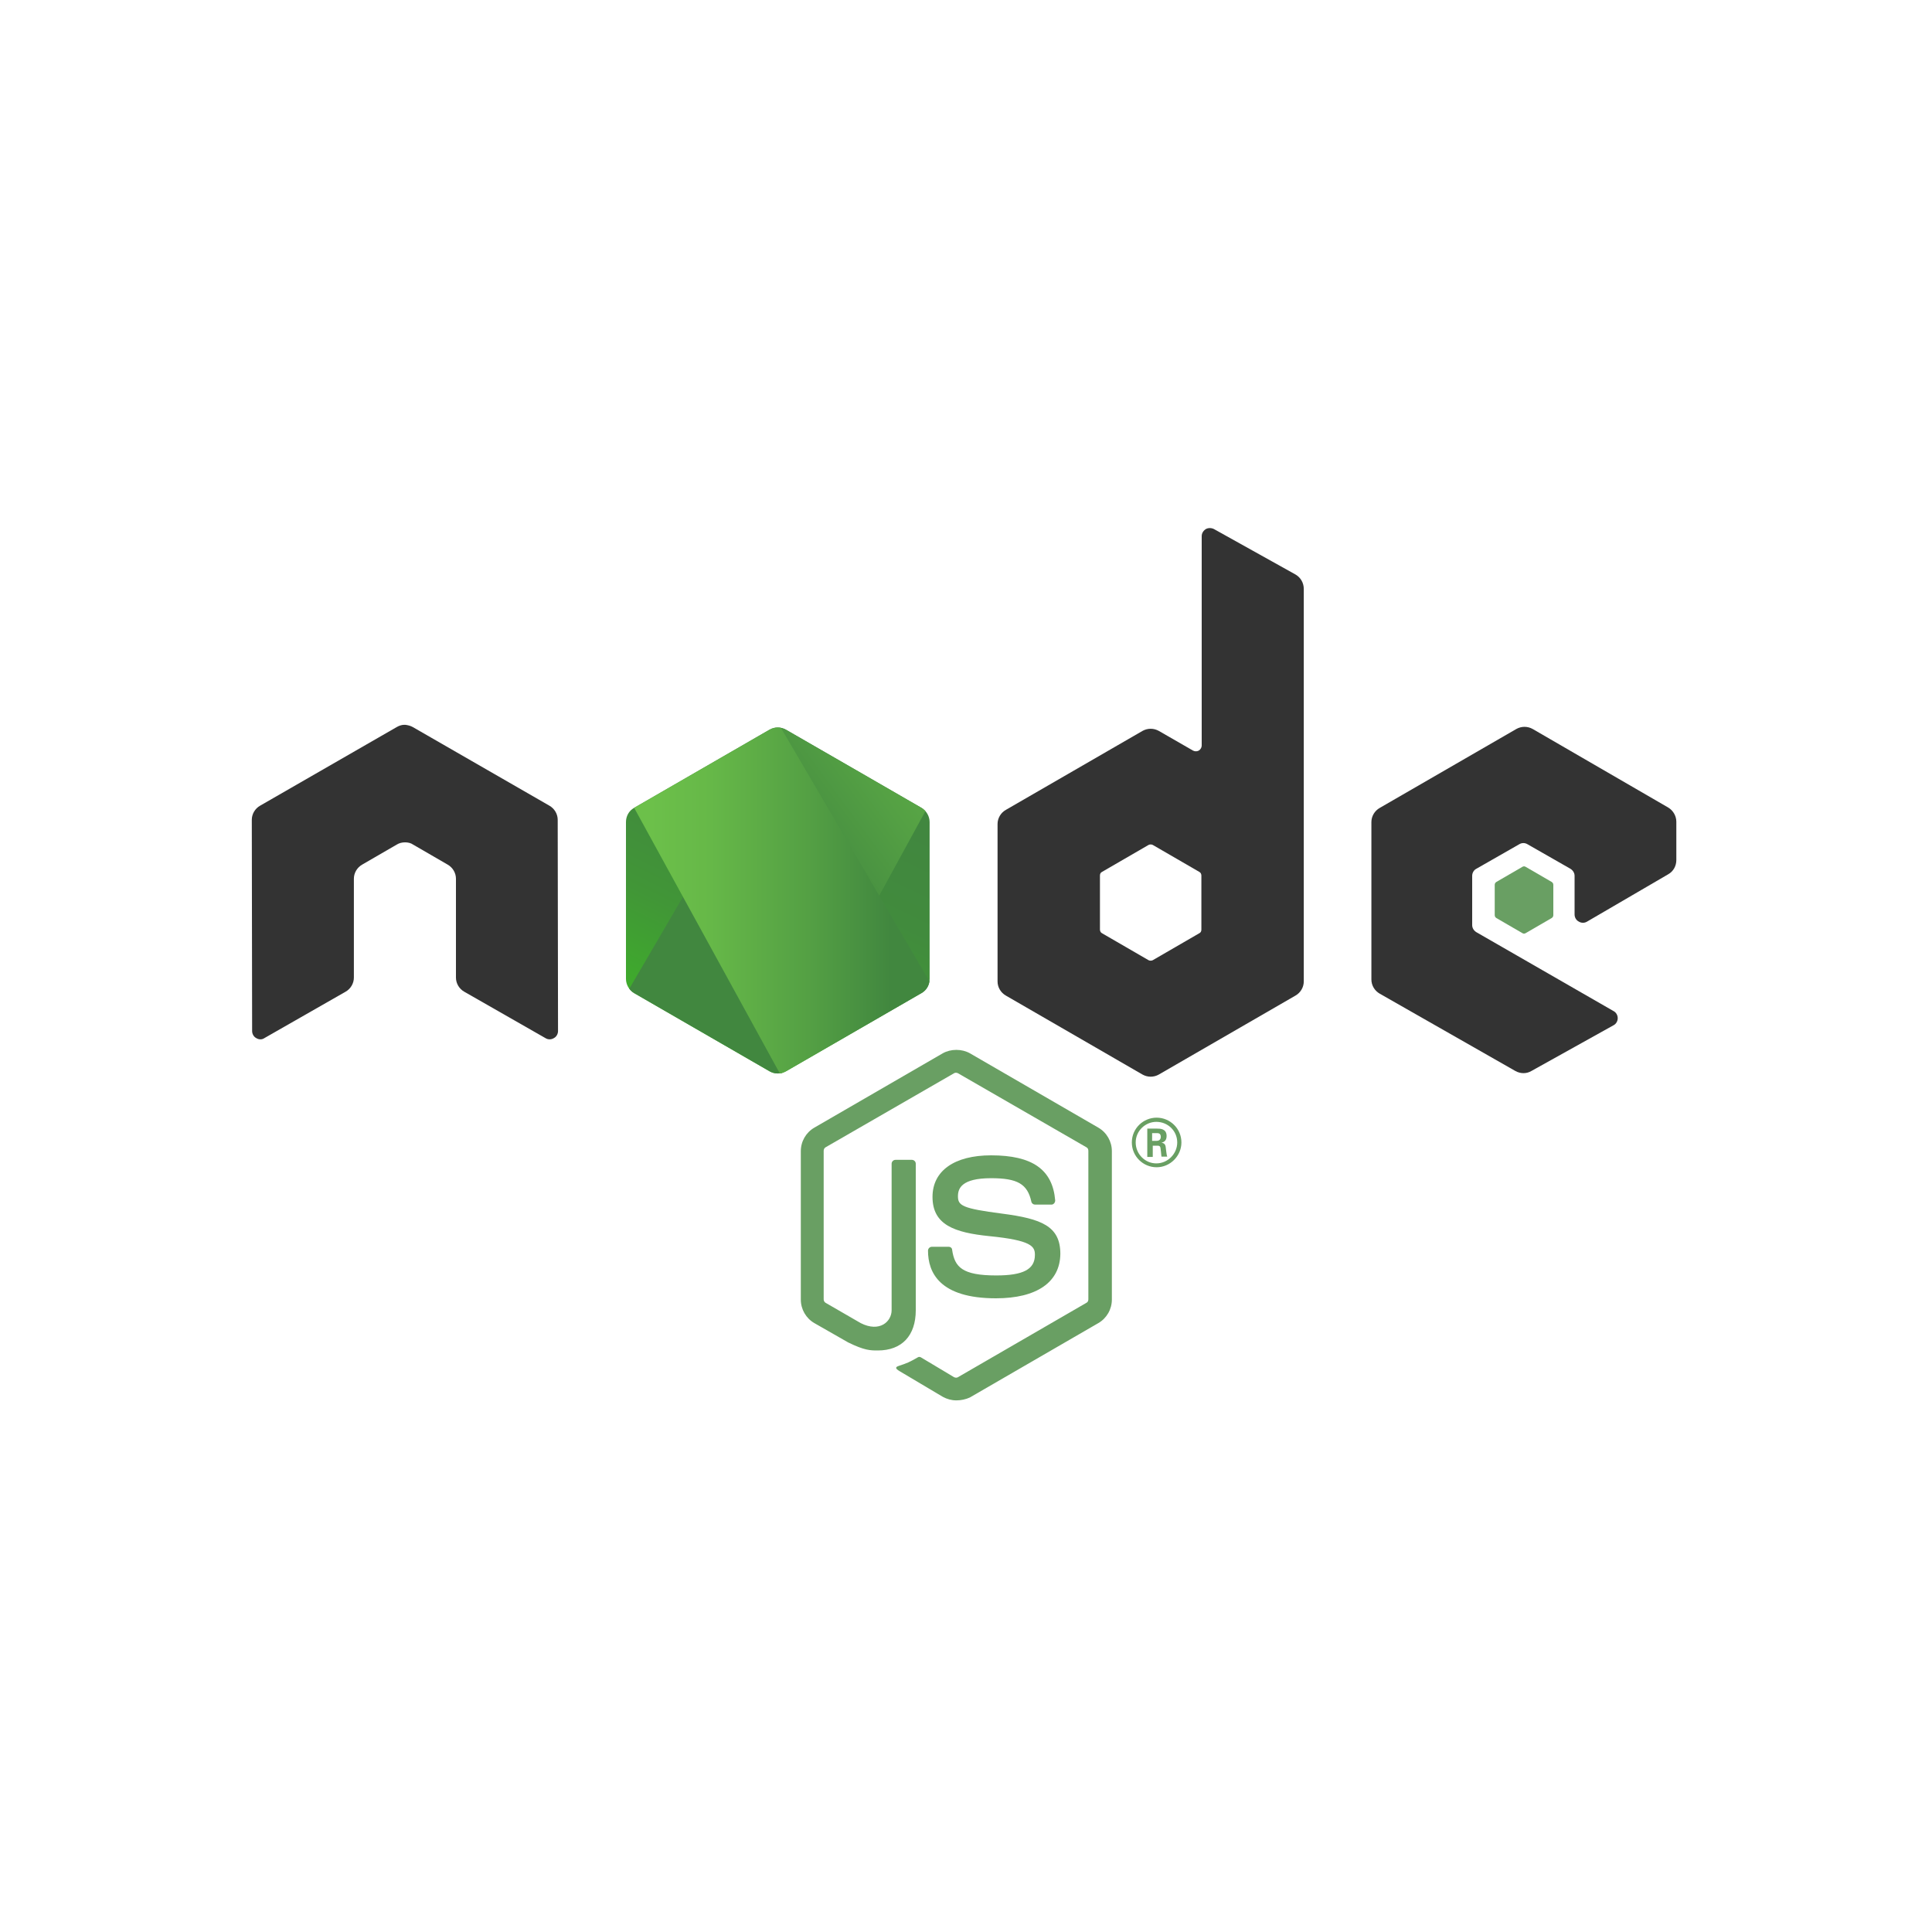
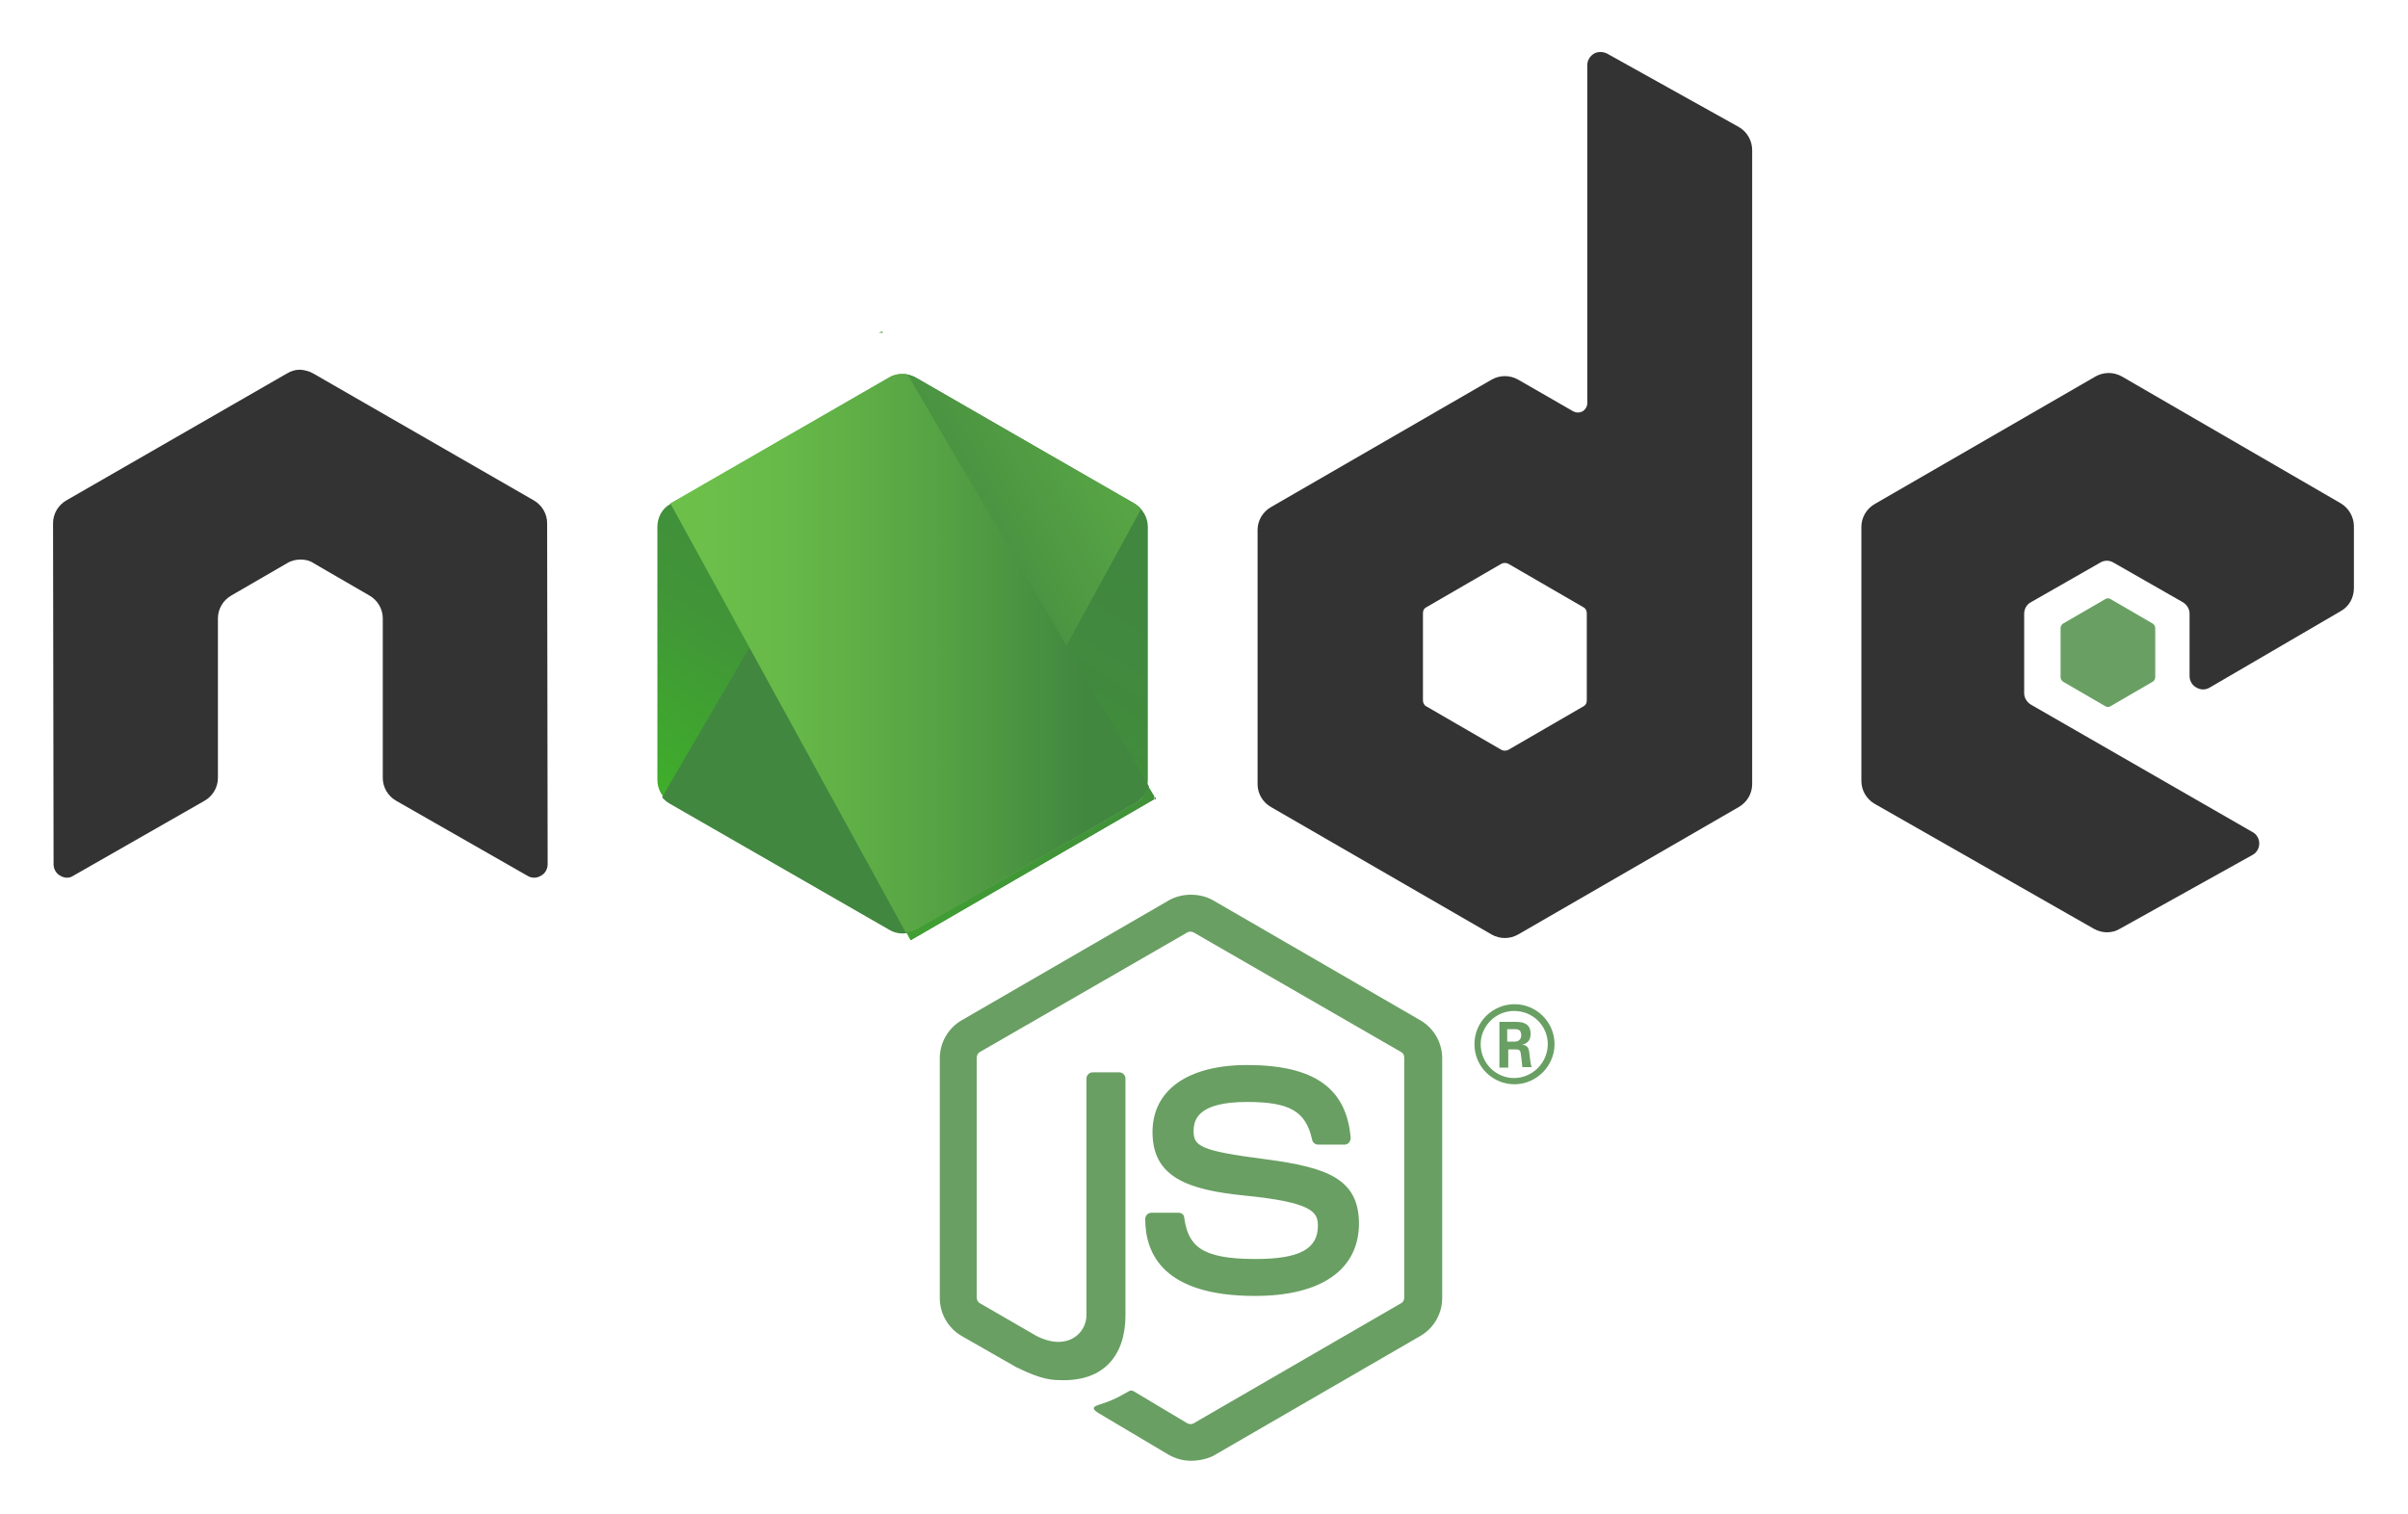
- <svg xmlns="http://www.w3.org/2000/svg" xmlns:xlink="http://www.w3.org/1999/xlink" version="1.1" id="Layer_1" x="0px" y="0px" viewBox="0 0 600 600" style="enable-background:new 0 0 600 600;" xml:space="preserve">
-   <style type="text/css">
- 	.st0{fill:#699F63;}
- 	.st1{fill-rule:evenodd;clip-rule:evenodd;fill:#333333;}
- 	.st2{fill-rule:evenodd;clip-rule:evenodd;fill:#699F63;}
- 	.st3{clip-path:url(#XMLID_3_);}
- 	.st4{fill:none;}
- 	.st5{fill:url(#SVGID_1_);}
- 	.st6{fill:url(#SVGID_2_);}
- 	.st7{fill:url(#SVGID_3_);}
- 	.st8{fill:url(#SVGID_4_);}
- 	.st9{fill:url(#SVGID_5_);}
- 	.st10{fill:url(#SVGID_6_);}
- </style>
-   <g>
-     <path class="st0" d="M297,434.9c-1.5,0-2.9-0.4-4.2-1.1l-13.3-7.9c-2-1.1-1-1.5-0.4-1.7c2.7-0.9,3.2-1.1,6-2.7   c0.3-0.2,0.7-0.1,1,0.1l10.2,6.1c0.4,0.2,0.9,0.2,1.2,0l39.9-23.1c0.4-0.2,0.6-0.6,0.6-1.1v-46.1c0-0.5-0.2-0.9-0.6-1.1l-39.9-23   c-0.4-0.2-0.9-0.2-1.2,0l-39.9,23c-0.4,0.2-0.6,0.7-0.6,1.1v46.1c0,0.4,0.2,0.9,0.6,1.1l10.9,6.3c5.9,3,9.6-0.5,9.6-4v-45.5   c0-0.6,0.5-1.2,1.2-1.2h5.1c0.6,0,1.2,0.5,1.2,1.2v45.5c0,7.9-4.3,12.5-11.8,12.5c-2.3,0-4.1,0-9.2-2.5l-10.5-6   c-2.6-1.5-4.2-4.3-4.2-7.3v-46.1c0-3,1.6-5.8,4.2-7.3l39.9-23.1c2.5-1.4,5.9-1.4,8.4,0l39.9,23.1c2.6,1.5,4.2,4.3,4.2,7.3v46.1   c0,3-1.6,5.8-4.2,7.3l-39.9,23.1C299.9,434.6,298.4,434.9,297,434.9z" />
-     <path class="st0" d="M309.3,403.2c-17.5,0-21.1-8-21.1-14.8c0-0.6,0.5-1.2,1.2-1.2h5.2c0.6,0,1.1,0.4,1.1,1   c0.8,5.3,3.1,7.9,13.7,7.9c8.4,0,12-1.9,12-6.4c0-2.6-1-4.5-14.1-5.8c-10.9-1.1-17.7-3.5-17.7-12.2c0-8.1,6.8-12.9,18.2-12.9   c12.8,0,19.1,4.4,19.9,14c0,0.3-0.1,0.6-0.3,0.9c-0.2,0.2-0.5,0.4-0.8,0.4h-5.2c-0.5,0-1-0.4-1.1-0.9c-1.2-5.5-4.3-7.3-12.5-7.3   c-9.2,0-10.3,3.2-10.3,5.6c0,2.9,1.3,3.8,13.7,5.4c12.3,1.6,18.1,3.9,18.1,12.5C329.2,398.2,322,403.2,309.3,403.2z" />
-   </g>
-   <g>
-     <path class="st0" d="M366.9,354.8c0,4.2-3.5,7.7-7.7,7.7c-4.2,0-7.7-3.4-7.7-7.7c0-4.4,3.6-7.7,7.7-7.7   C363.4,347.1,366.9,350.5,366.9,354.8z M352.7,354.8c0,3.6,2.9,6.5,6.4,6.5c3.6,0,6.5-3,6.5-6.5c0-3.6-2.9-6.4-6.5-6.4   C355.7,348.4,352.7,351.2,352.7,354.8z M356.3,350.5h3c1,0,3,0,3,2.3c0,1.6-1,1.9-1.6,2.1c1.2,0.1,1.3,0.9,1.4,2   c0.1,0.7,0.2,1.9,0.4,2.3h-1.8c0-0.4-0.3-2.6-0.3-2.7c-0.1-0.5-0.3-0.7-0.9-0.7H358v3.5h-1.7V350.5z M357.9,354.3h1.3   c1.1,0,1.3-0.8,1.3-1.2c0-1.2-0.8-1.2-1.3-1.2h-1.4V354.3z" />
-   </g>
-   <path class="st1" d="M173.2,254.6c0-1.8-1-3.5-2.6-4.4l-42.4-24.4c-0.7-0.4-1.5-0.6-2.3-0.7c-0.1,0-0.4,0-0.4,0  c-0.8,0-1.6,0.3-2.3,0.7l-42.4,24.4c-1.6,0.9-2.6,2.6-2.6,4.4l0.1,65.6c0,0.9,0.5,1.8,1.3,2.2c0.8,0.5,1.8,0.5,2.5,0l25.2-14.4  c1.6-0.9,2.6-2.6,2.6-4.4v-30.7c0-1.8,1-3.5,2.6-4.4l10.7-6.2c0.8-0.5,1.7-0.7,2.6-0.7c0.9,0,1.8,0.2,2.5,0.7l10.7,6.2  c1.6,0.9,2.6,2.6,2.6,4.4v30.7c0,1.8,1,3.5,2.6,4.4l25.2,14.4c0.8,0.5,1.8,0.5,2.6,0c0.8-0.4,1.3-1.3,1.3-2.2L173.2,254.6z" />
-   <path class="st1" d="M377,164.3c-0.8-0.4-1.8-0.4-2.5,0c-0.8,0.5-1.3,1.3-1.3,2.2v65c0,0.6-0.3,1.2-0.9,1.6c-0.6,0.3-1.2,0.3-1.8,0  l-10.6-6.1c-1.6-0.9-3.5-0.9-5.1,0l-42.4,24.5c-1.6,0.9-2.6,2.6-2.6,4.4v48.9c0,1.8,1,3.5,2.6,4.4l42.4,24.5c1.6,0.9,3.5,0.9,5.1,0  l42.4-24.5c1.6-0.9,2.6-2.6,2.6-4.4V182.9c0-1.9-1-3.6-2.6-4.5L377,164.3z M373.1,288.7c0,0.5-0.2,0.9-0.6,1.1l-14.5,8.4  c-0.4,0.2-0.9,0.2-1.3,0l-14.5-8.4c-0.4-0.2-0.6-0.7-0.6-1.1v-16.8c0-0.5,0.2-0.9,0.6-1.1l14.5-8.4c0.4-0.2,0.9-0.2,1.3,0l14.5,8.4  c0.4,0.2,0.6,0.7,0.6,1.1V288.7z" />
-   <g>
-     <path class="st1" d="M518.1,271.5c1.6-0.9,2.5-2.6,2.5-4.4v-11.9c0-1.8-1-3.5-2.5-4.4L476,226.4c-1.6-0.9-3.5-0.9-5.1,0l-42.4,24.5   c-1.6,0.9-2.6,2.6-2.6,4.4v48.9c0,1.8,1,3.5,2.6,4.4l42.1,24c1.6,0.9,3.5,0.9,5,0l25.5-14.2c0.8-0.4,1.3-1.3,1.3-2.2   c0-0.9-0.5-1.8-1.3-2.2l-42.6-24.5c-0.8-0.5-1.3-1.3-1.3-2.2V272c0-0.9,0.5-1.8,1.3-2.2l13.3-7.6c0.8-0.5,1.8-0.5,2.6,0l13.3,7.6   c0.8,0.5,1.3,1.3,1.3,2.2V284c0,0.9,0.5,1.8,1.3,2.2c0.8,0.5,1.8,0.5,2.6,0L518.1,271.5z" />
-     <path class="st2" d="M472.8,269.2c0.3-0.2,0.7-0.2,1,0l8.1,4.7c0.3,0.2,0.5,0.5,0.5,0.9v9.4c0,0.4-0.2,0.7-0.5,0.9l-8.1,4.7   c-0.3,0.2-0.7,0.2-1,0l-8.1-4.7c-0.3-0.2-0.5-0.5-0.5-0.9v-9.4c0-0.4,0.2-0.7,0.5-0.9L472.8,269.2z" />
-   </g>
-   <g>
-     <defs>
-       <path id="XMLID_143_" d="M244.1,226.6c-1.6-0.9-3.5-0.9-5.1,0l-42.1,24.3c-1.6,0.9-2.5,2.6-2.5,4.4V304c0,1.8,1,3.5,2.5,4.4    l42.1,24.3c1.6,0.9,3.5,0.9,5.1,0l42.1-24.3c1.6-0.9,2.5-2.6,2.5-4.4v-48.7c0-1.8-1-3.5-2.5-4.4L244.1,226.6z" />
-     </defs>
-     <linearGradient id="XMLID_2_" gradientUnits="userSpaceOnUse" x1="258.702" y1="244.715" x2="220.637" y2="322.367">
-       <stop offset="0" style="stop-color:#41873F" />
-       <stop offset="0.329" style="stop-color:#418B3D" />
-       <stop offset="0.635" style="stop-color:#419637" />
-       <stop offset="0.932" style="stop-color:#3FA92D" />
-       <stop offset="1" style="stop-color:#3FAE2A" />
+ <svg xmlns="http://www.w3.org/2000/svg" width="463px" height="291px" viewBox="0 0 463 291" version="1.1">
+   <defs>
+     <linearGradient x1="51.74%" y1="48.943%" x2="44.127%" y2="64.473%" id="linearGradient-1">
+       <stop stop-color="#41873F" offset="0%" />
+       <stop stop-color="#418B3D" offset="32.88%" />
+       <stop stop-color="#419637" offset="63.52%" />
+       <stop stop-color="#3FA92D" offset="93.19%" />
+       <stop stop-color="#3FAE2A" offset="100%" />
    </linearGradient>
-     <use xlink:href="#XMLID_143_" style="overflow:visible;fill-rule:evenodd;clip-rule:evenodd;fill:url(#XMLID_2_);" />
-     <clipPath id="XMLID_3_">
-       <use xlink:href="#XMLID_143_" style="overflow:visible;" />
-     </clipPath>
-     <g class="st3">
-       <path class="st4" d="M238.9,226.6l-42.2,24.3c-1.6,0.9-2.7,2.6-2.7,4.4V304c0,1.2,0.5,2.3,1.3,3.2l47.4-81.2    C241.5,225.8,240.1,225.9,238.9,226.6z" />
-       <path class="st4" d="M243,333.2c0.4-0.1,0.8-0.3,1.2-0.5l42.2-24.3c1.6-0.9,2.6-2.6,2.6-4.4v-48.7c0-1.3-0.6-2.6-1.5-3.5    L243,333.2z" />
-       <linearGradient id="SVGID_1_" gradientUnits="userSpaceOnUse" x1="235.158" y1="285.353" x2="341.965" y2="206.439">
-         <stop offset="0.138" style="stop-color:#41873F" />
-         <stop offset="0.403" style="stop-color:#54A044" />
-         <stop offset="0.714" style="stop-color:#66B848" />
-         <stop offset="0.908" style="stop-color:#6CC04A" />
-       </linearGradient>
-       <path class="st5" d="M286.3,250.9l-42.3-24.3c-0.4-0.2-0.9-0.4-1.3-0.5l-47.4,81.2c0.4,0.5,0.9,0.9,1.4,1.2l42.3,24.3    c1.2,0.7,2.6,0.9,3.9,0.5l44.5-81.4C287.1,251.5,286.7,251.2,286.3,250.9z" />
-     </g>
-     <g class="st3">
-       <path class="st4" d="M289,304v-48.7c0-1.8-1.1-3.5-2.7-4.4l-42.3-24.3c-0.5-0.3-1-0.5-1.6-0.6l46.3,79.1    C288.9,304.8,289,304.4,289,304z" />
-       <path class="st4" d="M196.7,250.9c-1.6,0.9-2.7,2.6-2.7,4.4V304c0,1.8,1.2,3.5,2.7,4.4l42.3,24.3c1,0.6,2.1,0.8,3.3,0.6L197,250.8    L196.7,250.9z" />
-       <linearGradient id="SVGID_2_" gradientUnits="userSpaceOnUse" x1="192.862" y1="217.834" x2="290.279" y2="217.834">
-         <stop offset="9.191646e-02" style="stop-color:#6CC04A" />
-         <stop offset="0.286" style="stop-color:#66B848" />
-         <stop offset="0.597" style="stop-color:#54A044" />
-         <stop offset="0.862" style="stop-color:#41873F" />
-       </linearGradient>
-       <polygon class="st6" points="237.6,217.7 237,218 237.8,218   " />
-       <linearGradient id="SVGID_3_" gradientUnits="userSpaceOnUse" x1="192.862" y1="279.651" x2="290.279" y2="279.651">
-         <stop offset="9.191646e-02" style="stop-color:#6CC04A" />
-         <stop offset="0.286" style="stop-color:#66B848" />
-         <stop offset="0.597" style="stop-color:#54A044" />
-         <stop offset="0.862" style="stop-color:#41873F" />
-       </linearGradient>
-       <path class="st7" d="M286.4,308.4c1.2-0.7,2.1-1.9,2.5-3.2L242.5,226c-1.2-0.2-2.5-0.1-3.6,0.6l-42,24.2l45.3,82.6    c0.6-0.1,1.3-0.3,1.9-0.6L286.4,308.4z" />
-       <linearGradient id="SVGID_4_" gradientUnits="userSpaceOnUse" x1="192.862" y1="307.462" x2="290.279" y2="307.462">
-         <stop offset="9.191646e-02" style="stop-color:#6CC04A" />
-         <stop offset="0.286" style="stop-color:#66B848" />
-         <stop offset="0.597" style="stop-color:#54A044" />
-         <stop offset="0.862" style="stop-color:#41873F" />
-       </linearGradient>
-       <polygon class="st8" points="290.3,307.6 290,307.1 290,307.8   " />
-       <linearGradient id="SVGID_5_" gradientUnits="userSpaceOnUse" x1="192.862" y1="320.032" x2="290.279" y2="320.032">
-         <stop offset="9.191646e-02" style="stop-color:#6CC04A" />
-         <stop offset="0.286" style="stop-color:#66B848" />
-         <stop offset="0.597" style="stop-color:#54A044" />
-         <stop offset="0.862" style="stop-color:#41873F" />
-       </linearGradient>
-       <path class="st9" d="M286.4,308.4l-42.2,24.3c-0.6,0.3-1.2,0.5-1.9,0.6l0.8,1.5l46.8-27.1v-0.6l-1.2-2    C288.5,306.5,287.6,307.7,286.4,308.4z" />
-       <linearGradient id="SVGID_6_" gradientUnits="userSpaceOnUse" x1="304.472" y1="242.412" x2="244.391" y2="364.977">
-         <stop offset="0" style="stop-color:#41873F" />
-         <stop offset="0.329" style="stop-color:#418B3D" />
-         <stop offset="0.635" style="stop-color:#419637" />
-         <stop offset="0.932" style="stop-color:#3FA92D" />
-         <stop offset="1" style="stop-color:#3FAE2A" />
-       </linearGradient>
-       <path class="st10" d="M286.4,308.4l-42.2,24.3c-0.6,0.3-1.2,0.5-1.9,0.6l0.8,1.5l46.8-27.1v-0.6l-1.2-2    C288.5,306.5,287.6,307.7,286.4,308.4z" />
+     <linearGradient x1="68.188%" y1="17.487%" x2="27.823%" y2="89.755%" id="linearGradient-2">
+       <stop stop-color="#41873F" offset="0%" />
+       <stop stop-color="#418B3D" offset="32.88%" />
+       <stop stop-color="#419637" offset="63.52%" />
+       <stop stop-color="#3FA92D" offset="93.19%" />
+       <stop stop-color="#3FAE2A" offset="100%" />
+     </linearGradient>
+     <linearGradient x1="43.277%" y1="55.169%" x2="159.245%" y2="-18.306%" id="linearGradient-3">
+       <stop stop-color="#41873F" offset="13.76%" />
+       <stop stop-color="#54A044" offset="40.32%" />
+       <stop stop-color="#66B848" offset="71.36%" />
+       <stop stop-color="#6CC04A" offset="90.81%" />
+     </linearGradient>
+     <linearGradient x1="-4413.77%" y1="13.43%" x2="5327.93%" y2="13.43%" id="linearGradient-4">
+       <stop stop-color="#6CC04A" offset="9.192%" />
+       <stop stop-color="#66B848" offset="28.64%" />
+       <stop stop-color="#54A044" offset="59.68%" />
+       <stop stop-color="#41873F" offset="86.24%" />
+     </linearGradient>
+     <linearGradient x1="-4.389%" y1="49.997%" x2="101.499%" y2="49.997%" id="linearGradient-5">
+       <stop stop-color="#6CC04A" offset="9.192%" />
+       <stop stop-color="#66B848" offset="28.64%" />
+       <stop stop-color="#54A044" offset="59.68%" />
+       <stop stop-color="#41873F" offset="86.24%" />
+     </linearGradient>
+     <linearGradient x1="-9713.77%" y1="36.21%" x2="27.93%" y2="36.21%" id="linearGradient-6">
+       <stop stop-color="#6CC04A" offset="9.192%" />
+       <stop stop-color="#66B848" offset="28.64%" />
+       <stop stop-color="#54A044" offset="59.68%" />
+       <stop stop-color="#41873F" offset="86.24%" />
+     </linearGradient>
+     <linearGradient x1="-103.861%" y1="50.275%" x2="100.797%" y2="50.275%" id="linearGradient-7">
+       <stop stop-color="#6CC04A" offset="9.192%" />
+       <stop stop-color="#66B848" offset="28.64%" />
+       <stop stop-color="#54A044" offset="59.68%" />
+       <stop stop-color="#41873F" offset="86.24%" />
+     </linearGradient>
+     <linearGradient x1="130.613%" y1="-211.069%" x2="4.393%" y2="201.605%" id="linearGradient-8">
+       <stop stop-color="#41873F" offset="0%" />
+       <stop stop-color="#418B3D" offset="32.88%" />
+       <stop stop-color="#419637" offset="63.52%" />
+       <stop stop-color="#3FA92D" offset="93.19%" />
+       <stop stop-color="#3FAE2A" offset="100%" />
+     </linearGradient>
+   </defs>
+   <g id="Page-1" stroke="none" stroke-width="1" fill="none" fill-rule="evenodd">
+     <g id="node" transform="translate(10, 10)">
+       <g id="Group" transform="translate(170, 162)" fill-rule="nonzero" fill="#699F63">
+         <path d="M49,108.9 C47.5,108.9 46.1,108.5 44.8,107.8 L31.5,99.9 C29.5,98.8 30.5,98.4 31.1,98.2 C33.8,97.3 34.3,97.1 37.1,95.5 C37.4,95.3 37.8,95.4 38.1,95.6 L48.3,101.7 C48.7,101.9 49.2,101.9 49.5,101.7 L89.4,78.6 C89.8,78.4 90,78 90,77.5 L90,31.4 C90,30.9 89.8,30.5 89.4,30.3 L49.5,7.3 C49.1,7.1 48.6,7.1 48.3,7.3 L8.4,30.3 C8,30.5 7.8,31 7.8,31.4 L7.8,77.5 C7.8,77.9 8,78.4 8.4,78.6 L19.3,84.9 C25.2,87.9 28.9,84.4 28.9,80.9 L28.9,35.4 C28.9,34.8 29.4,34.2 30.1,34.2 L35.2,34.2 C35.8,34.2 36.4,34.7 36.4,35.4 L36.4,80.9 C36.4,88.8 32.1,93.4 24.6,93.4 C22.3,93.4 20.5,93.4 15.4,90.9 L4.9,84.9 C2.3,83.4 0.7,80.6 0.7,77.6 L0.7,31.5 C0.7,28.5 2.3,25.7 4.9,24.2 L44.8,1.1 C47.3,-0.3 50.7,-0.3 53.2,1.1 L93.1,24.2 C95.7,25.7 97.3,28.5 97.3,31.5 L97.3,77.6 C97.3,80.6 95.7,83.4 93.1,84.9 L53.2,108 C51.9,108.6 50.4,108.9 49,108.9 Z" id="Shape" />
+         <path d="M61.3,77.2 C43.8,77.2 40.2,69.2 40.2,62.4 C40.2,61.8 40.7,61.2 41.4,61.2 L46.6,61.2 C47.2,61.2 47.7,61.6 47.7,62.2 C48.5,67.5 50.8,70.1 61.4,70.1 C69.8,70.1 73.4,68.2 73.4,63.7 C73.4,61.1 72.4,59.2 59.3,57.9 C48.4,56.8 41.6,54.4 41.6,45.7 C41.6,37.6 48.4,32.8 59.8,32.8 C72.6,32.8 78.9,37.2 79.7,46.8 C79.7,47.1 79.6,47.4 79.4,47.7 C79.2,47.9 78.9,48.1 78.6,48.1 L73.4,48.1 C72.9,48.1 72.4,47.7 72.3,47.2 C71.1,41.7 68,39.9 59.8,39.9 C50.6,39.9 49.5,43.1 49.5,45.5 C49.5,48.4 50.8,49.3 63.2,50.9 C75.5,52.5 81.3,54.8 81.3,63.4 C81.2,72.2 74,77.2 61.3,77.2 Z" id="Shape" />
+       </g>
+       <path d="M288.9,190.8 C288.9,195 285.4,198.5 281.2,198.5 C277,198.5 273.5,195.1 273.5,190.8 C273.5,186.4 277.1,183.1 281.2,183.1 C285.4,183.1 288.9,186.5 288.9,190.8 Z M274.7,190.8 C274.7,194.4 277.6,197.3 281.1,197.3 C284.7,197.3 287.6,194.3 287.6,190.8 C287.6,187.2 284.7,184.4 281.1,184.4 C277.7,184.4 274.7,187.2 274.7,190.8 Z M278.3,186.5 L281.3,186.5 C282.3,186.5 284.3,186.5 284.3,188.8 C284.3,190.4 283.3,190.7 282.7,190.9 C283.9,191 284,191.8 284.1,192.9 C284.2,193.6 284.3,194.8 284.5,195.2 L282.7,195.2 C282.7,194.8 282.4,192.6 282.4,192.5 C282.3,192 282.1,191.8 281.5,191.8 L280,191.8 L280,195.3 L278.3,195.3 L278.3,186.5 Z M279.9,190.3 L281.2,190.3 C282.3,190.3 282.5,189.5 282.5,189.1 C282.5,187.9 281.7,187.9 281.2,187.9 L279.8,187.9 L279.8,190.3 L279.9,190.3 Z" id="Shape" fill="#699F63" fill-rule="nonzero" />
+       <path d="M95.2,90.6 C95.2,88.8 94.2,87.1 92.6,86.2 L50.2,61.8 C49.5,61.4 48.7,61.2 47.9,61.1 C47.8,61.1 47.5,61.1 47.5,61.1 C46.7,61.1 45.9,61.4 45.2,61.8 L2.8,86.2 C1.2,87.1 0.2,88.8 0.2,90.6 L0.3,156.2 C0.3,157.1 0.8,158 1.6,158.4 C2.4,158.9 3.4,158.9 4.1,158.4 L29.3,144 C30.9,143.1 31.9,141.4 31.9,139.6 L31.9,108.9 C31.9,107.1 32.9,105.4 34.5,104.5 L45.2,98.3 C46,97.8 46.9,97.6 47.8,97.6 C48.7,97.6 49.6,97.8 50.3,98.3 L61,104.5 C62.6,105.4 63.6,107.1 63.6,108.9 L63.6,139.6 C63.6,141.4 64.6,143.1 66.2,144 L91.4,158.4 C92.2,158.9 93.2,158.9 94,158.4 C94.8,158 95.3,157.1 95.3,156.2 L95.2,90.6 Z" id="Shape" fill="#333333" />
+       <path d="M299,0.3 C298.2,-0.1 297.2,-0.1 296.5,0.3 C295.7,0.8 295.2,1.6 295.2,2.5 L295.2,67.5 C295.2,68.1 294.9,68.7 294.3,69.1 C293.7,69.4 293.1,69.4 292.5,69.1 L281.9,63 C280.3,62.1 278.4,62.1 276.8,63 L234.4,87.5 C232.8,88.4 231.8,90.1 231.8,91.9 L231.8,140.8 C231.8,142.6 232.8,144.3 234.4,145.2 L276.8,169.7 C278.4,170.6 280.3,170.6 281.9,169.7 L324.3,145.2 C325.9,144.3 326.9,142.6 326.9,140.8 L326.9,18.9 C326.9,17 325.9,15.3 324.3,14.4 L299,0.3 Z M295.1,124.7 C295.1,125.2 294.9,125.6 294.5,125.8 L280,134.2 C279.6,134.4 279.1,134.4 278.7,134.2 L264.2,125.8 C263.8,125.6 263.6,125.1 263.6,124.7 L263.6,107.9 C263.6,107.4 263.8,107 264.2,106.8 L278.7,98.4 C279.1,98.2 279.6,98.2 280,98.4 L294.5,106.8 C294.9,107 295.1,107.5 295.1,107.9 L295.1,124.7 Z" id="Shape" fill="#333333" />
+       <g id="Group" transform="translate(347, 61)">
+         <path d="M93.1,46.5 C94.7,45.6 95.6,43.9 95.6,42.1 L95.6,30.2 C95.6,28.4 94.6,26.7 93.1,25.8 L51,1.4 C49.4,0.5 47.5,0.5 45.9,1.4 L3.5,25.9 C1.9,26.8 0.9,28.5 0.9,30.3 L0.9,79.2 C0.9,81 1.9,82.7 3.5,83.6 L45.6,107.6 C47.2,108.5 49.1,108.5 50.6,107.6 L76.1,93.4 C76.9,93 77.4,92.1 77.4,91.2 C77.4,90.3 76.9,89.4 76.1,89 L33.5,64.5 C32.7,64 32.2,63.2 32.2,62.3 L32.2,47 C32.2,46.1 32.7,45.2 33.5,44.8 L46.8,37.2 C47.6,36.7 48.6,36.7 49.4,37.2 L62.7,44.8 C63.5,45.3 64,46.1 64,47 L64,59 C64,59.9 64.5,60.8 65.3,61.2 C66.1,61.7 67.1,61.7 67.9,61.2 L93.1,46.5 Z" id="Shape" fill="#333333" />
+         <path d="M47.8,44.2 C48.1,44 48.5,44 48.8,44.2 L56.9,48.9 C57.2,49.1 57.4,49.4 57.4,49.8 L57.4,59.2 C57.4,59.6 57.2,59.9 56.9,60.1 L48.8,64.8 C48.5,65 48.1,65 47.8,64.8 L39.7,60.1 C39.4,59.9 39.2,59.6 39.2,59.2 L39.2,49.8 C39.2,49.4 39.4,49.1 39.7,48.9 L47.8,44.2 Z" id="Shape" fill="#699F63" />
+       </g>
+       <g id="Group" transform="translate(116, 53)">
+         <g id="XMLID_143_-link" transform="translate(0, 8)" fill="url(#linearGradient-2)">
+           <path d="M50.1,1.6 C48.5,0.7 46.6,0.7 45,1.6 L2.9,25.9 C1.3,26.8 0.4,28.5 0.4,30.3 L0.4,79 C0.4,80.8 1.4,82.5 2.9,83.4 L45,107.7 C46.6,108.6 48.5,108.6 50.1,107.7 L92.2,83.4 C93.8,82.5 94.7,80.8 94.7,79 L94.7,30.3 C94.7,28.5 93.7,26.8 92.2,25.9 L50.1,1.6 Z" id="XMLID_143_" />
+         </g>
+         <g transform="translate(0, 8)" id="Shape">
+           <path d="M44.9,1.6 L2.7,25.9 C1.1,26.8 0,28.5 0,30.3 L0,79 C0,80.2 0.5,81.3 1.3,82.2 L48.7,1 C47.5,0.8 46.1,0.9 44.9,1.6 Z" />
+           <path d="M49,108.2 C49.4,108.1 49.8,107.9 50.2,107.7 L92.4,83.4 C94,82.5 95,80.8 95,79 L95,30.3 C95,29 94.4,27.7 93.5,26.8 L49,108.2 Z" />
+           <path d="M92.3,25.9 L50,1.6 C49.6,1.4 49.1,1.2 48.7,1.1 L1.3,82.3 C1.7,82.8 2.2,83.2 2.7,83.5 L45,107.8 C46.2,108.5 47.6,108.7 48.9,108.3 L93.4,26.9 C93.1,26.5 92.7,26.2 92.3,25.9 Z" fill="url(#linearGradient-3)" fill-rule="nonzero" />
+         </g>
+         <g id="Shape">
+           <path d="M95,87 L95,38.3 C95,36.5 93.9,34.8 92.3,33.9 L50,9.6 C49.5,9.3 49,9.1 48.4,9 L94.7,88.1 C94.9,87.8 95,87.4 95,87 Z" />
+           <path d="M2.7,33.9 C1.1,34.8 0,36.5 0,38.3 L0,87 C0,88.8 1.2,90.5 2.7,91.4 L45,115.7 C46,116.3 47.1,116.5 48.3,116.3 L3,33.8 L2.7,33.9 Z" />
+           <polygon fill="url(#linearGradient-4)" fill-rule="nonzero" points="43.6 0.7 43 1 43.8 1" />
+           <path d="M92.4,91.4 C93.6,90.7 94.5,89.5 94.9,88.2 L48.5,9 C47.3,8.8 46,8.9 44.9,9.6 L2.9,33.8 L48.2,116.4 C48.8,116.3 49.5,116.1 50.1,115.8 L92.4,91.4 Z" fill="url(#linearGradient-5)" fill-rule="nonzero" />
+           <polygon fill="url(#linearGradient-6)" fill-rule="nonzero" points="96.3 90.6 96 90.1 96 90.8" />
+           <path d="M92.4,91.4 L50.2,115.7 C49.6,116 49,116.2 48.3,116.3 L49.1,117.8 L95.9,90.7 L95.9,90.1 L94.7,88.1 C94.5,89.5 93.6,90.7 92.4,91.4 Z" fill="url(#linearGradient-7)" fill-rule="nonzero" />
+           <path d="M92.4,91.4 L50.2,115.7 C49.6,116 49,116.2 48.3,116.3 L49.1,117.8 L95.9,90.7 L95.9,90.1 L94.7,88.1 C94.5,89.5 93.6,90.7 92.4,91.4 Z" fill="url(#linearGradient-8)" fill-rule="nonzero" />
+         </g>
+       </g>
    </g>
  </g>
</svg>
